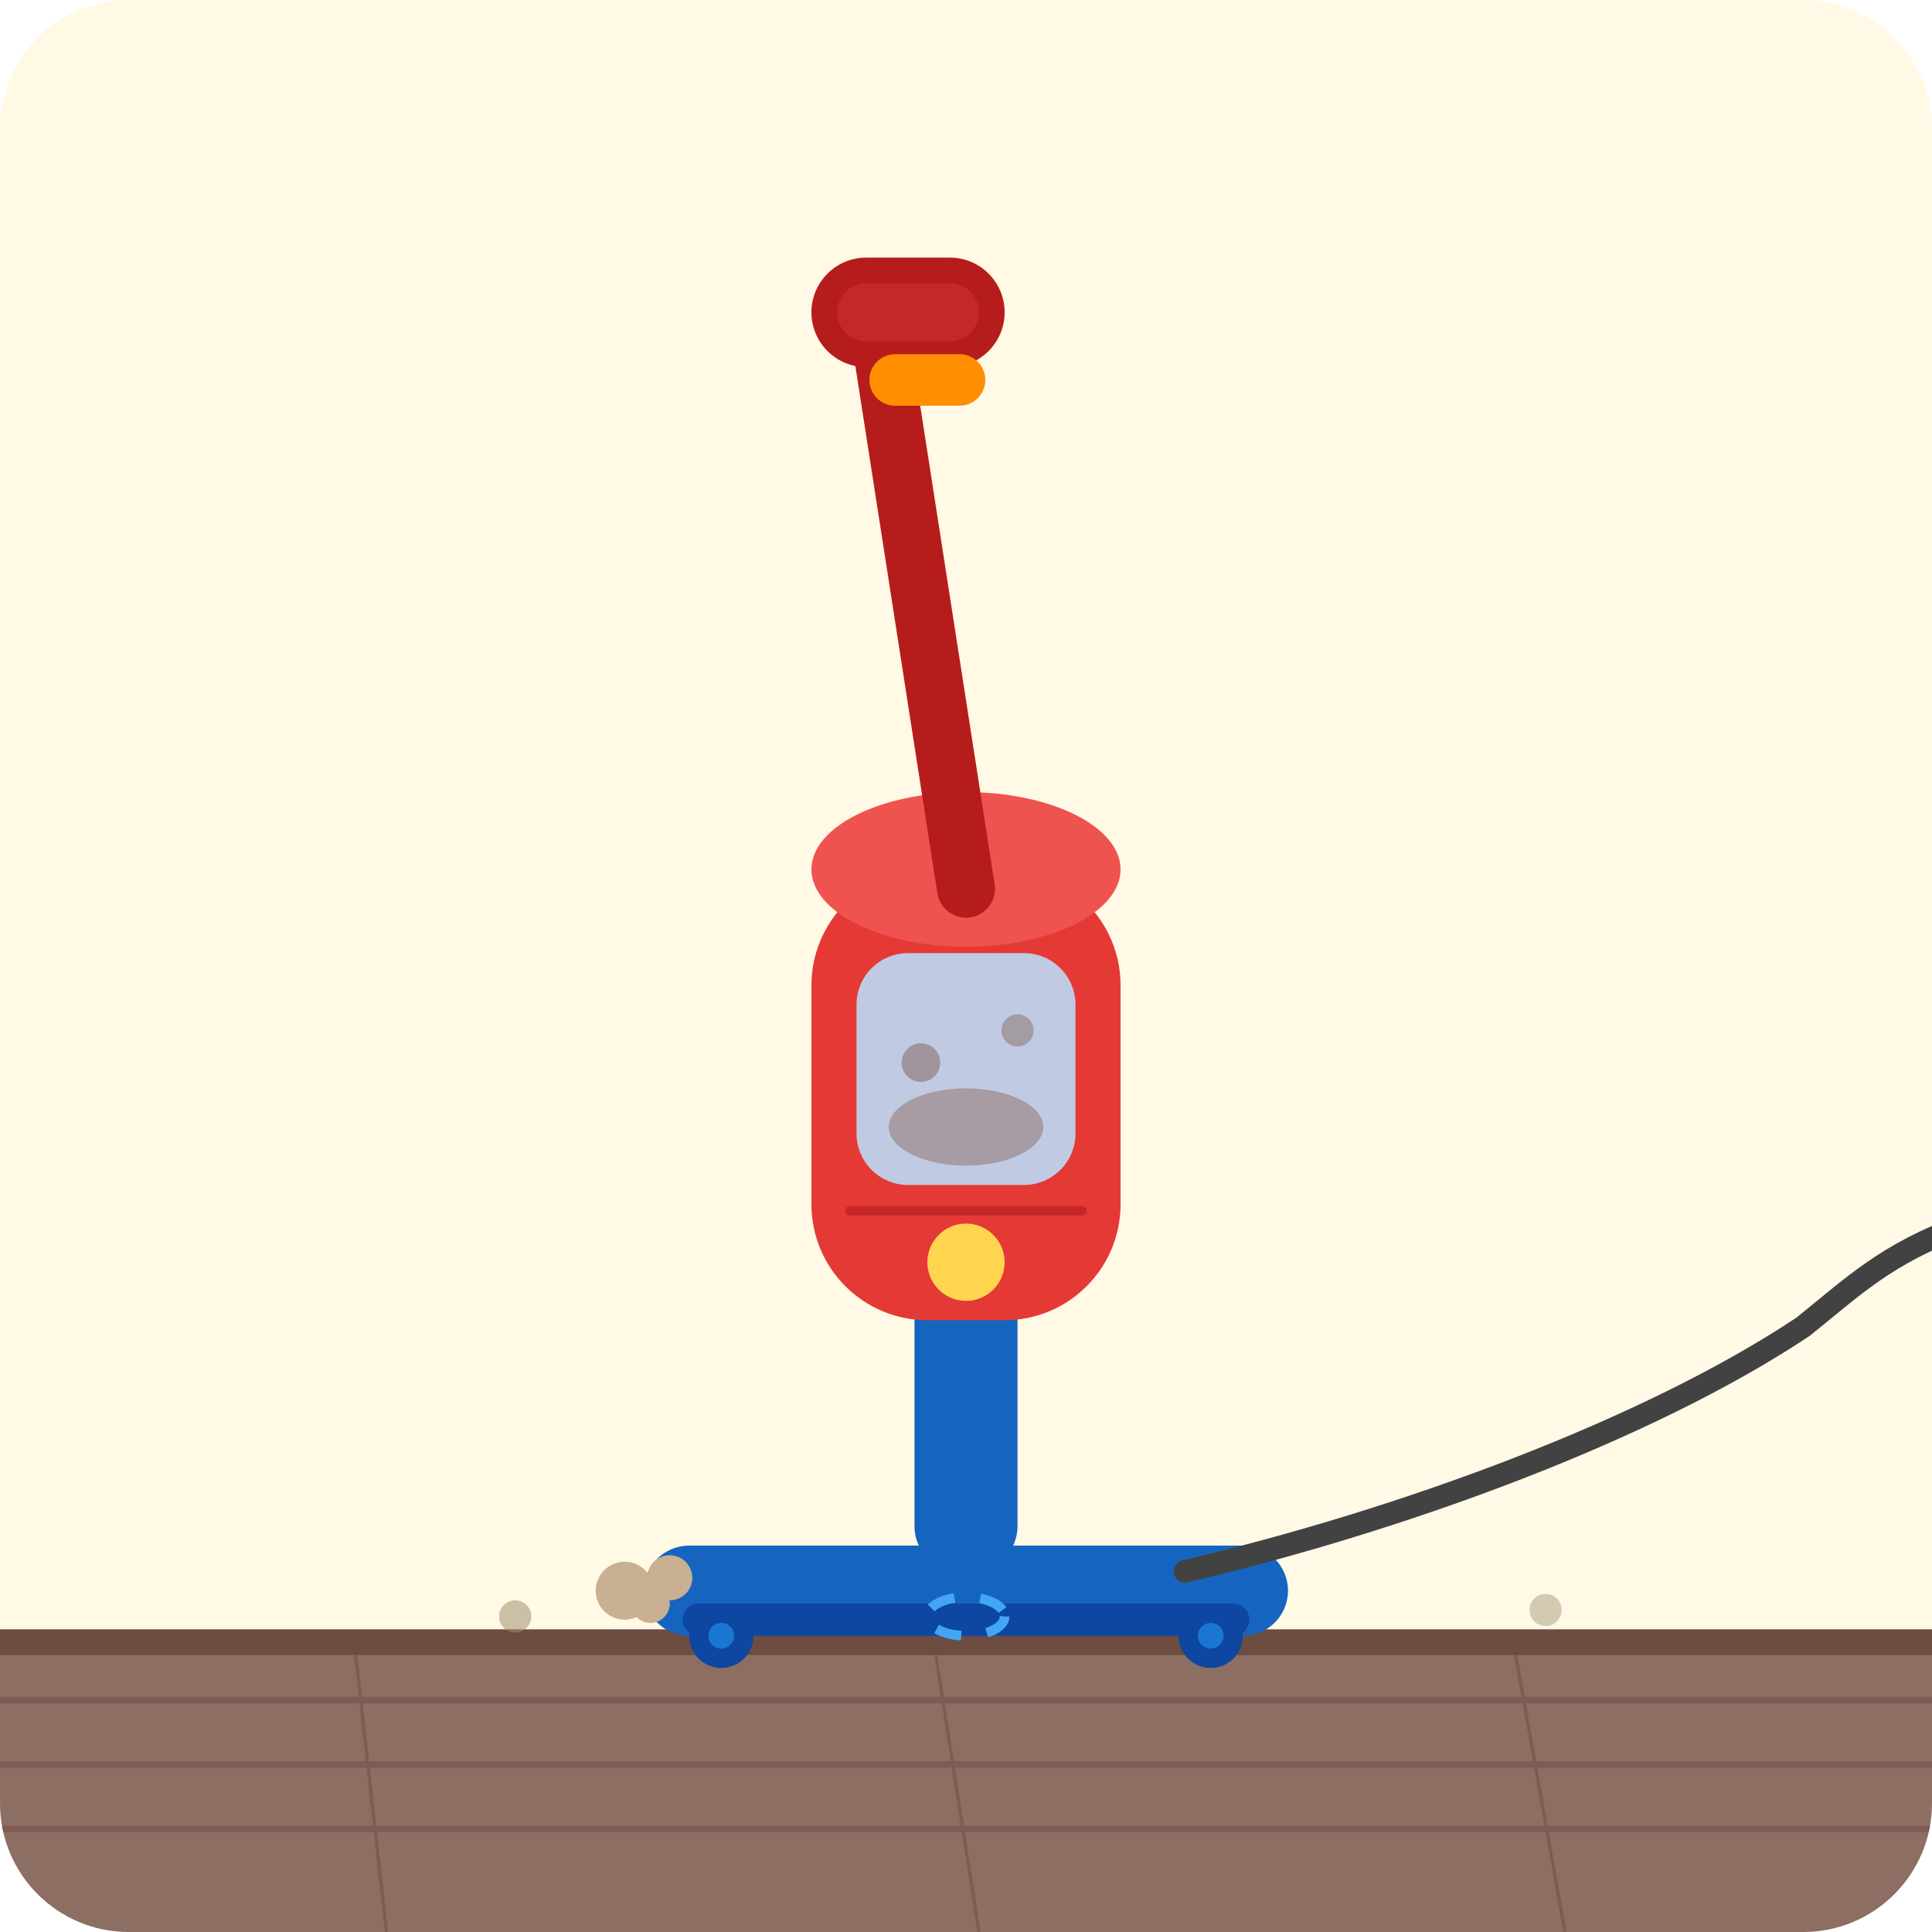
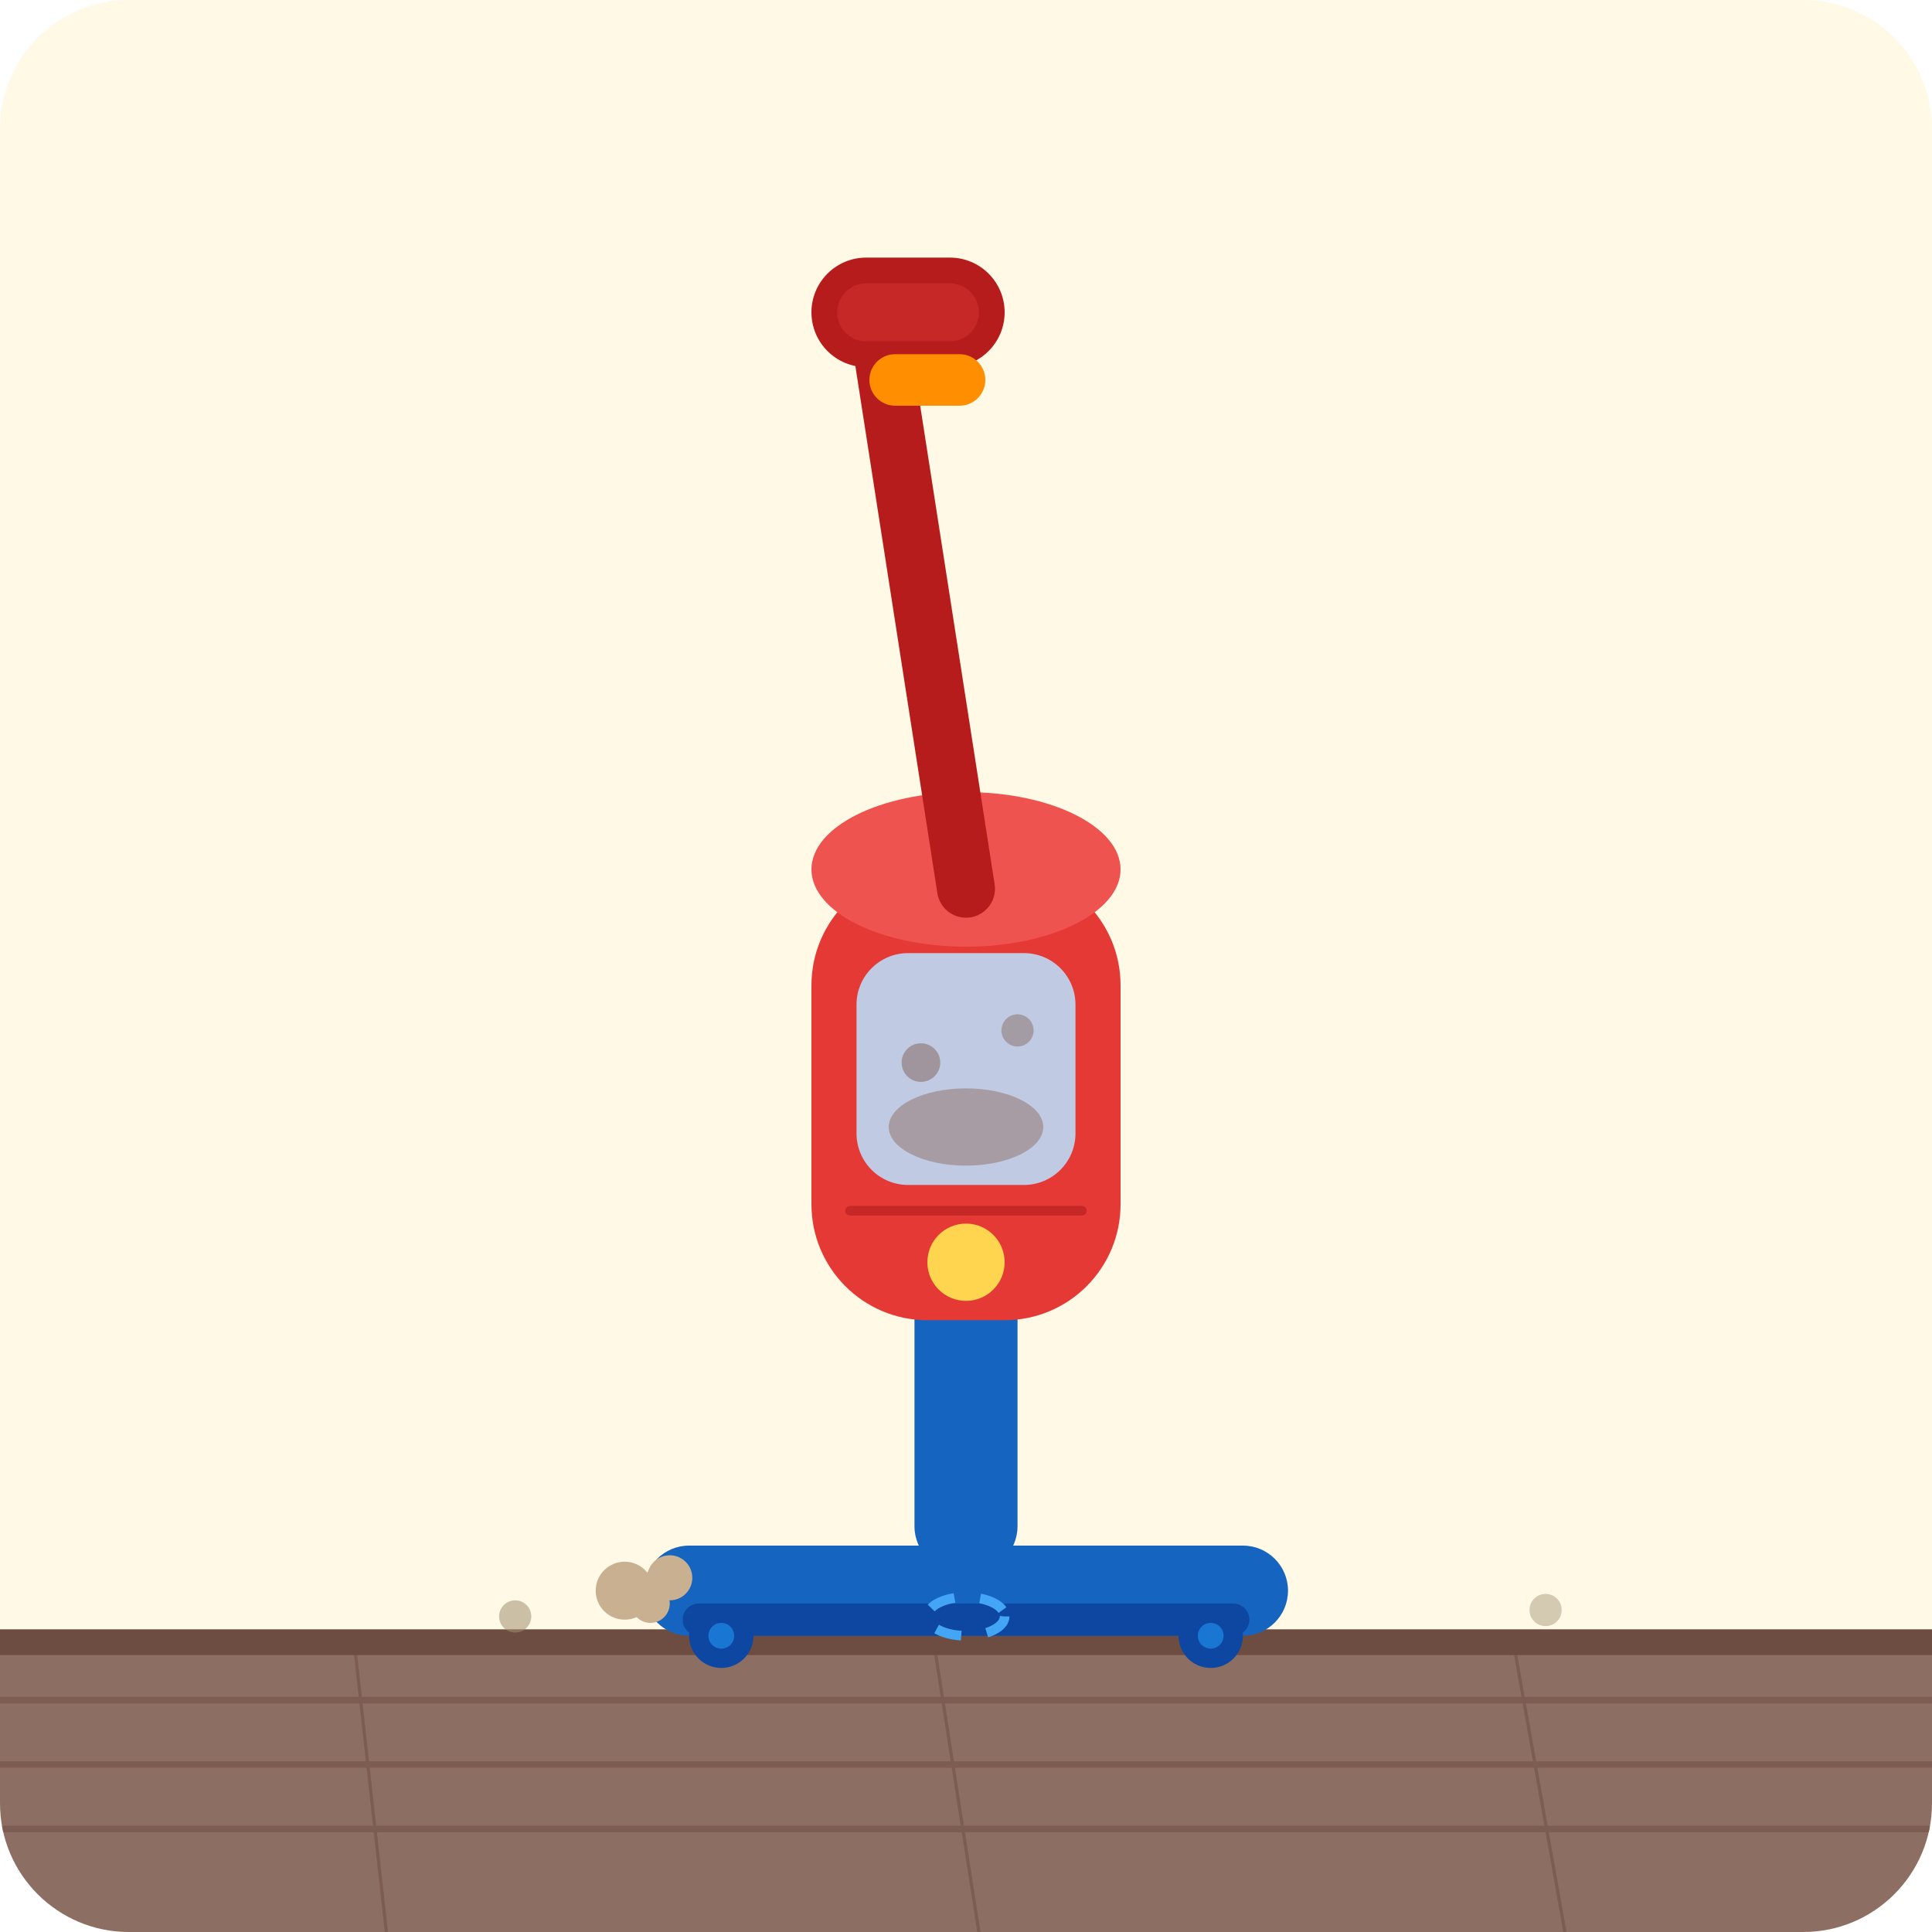
<svg xmlns="http://www.w3.org/2000/svg" width="300" height="300" viewBox="0 0 300 300">
  <defs>
    <clipPath id="frame">
      <rect width="300" height="300" rx="20" />
    </clipPath>
    <style>
      /* 掃除機が左右に行き来する（7秒ループ） */
      .vacuum-pos {
        animation: vac-move 7s ease-in-out infinite;
      }
      @keyframes vac-move {
        0%, 8%   { transform: translateX(-55px); }
        42%, 58% { transform: translateX(55px); }
        92%,100% { transform: translateX(-55px); }
      }
      /* 掃除機のランプ点滅 */
      .lamp {
        animation: lamp-blink 0.9s ease-in-out infinite alternate;
      }
      @keyframes lamp-blink {
        from { fill: #ffd54f; opacity: 1; }
        to   { fill: #fff9c4; opacity: 0.5; }
      }
      /* ホコリが舞い上がって消える */
      .dust {
        animation: dust-up 7s ease-in infinite;
      }
      .d2 { animation-delay: 2.3s; }
      .d3 { animation-delay: 4.6s; }
      @keyframes dust-up {
        0%,35%  { transform: translate(0, 0);       opacity: 0.65; }
        55%     { transform: translate(-12px,-28px); opacity: 0.3; }
        70%,100%{ transform: translate(-18px,-44px); opacity: 0; }
      }
      /* ブラシが回る（ノズル底） */
      .brush {
        transform-box: fill-box;
        transform-origin: 50% 50%;
        animation: brush-spin 0.4s linear infinite;
      }
      @keyframes brush-spin {
        from { transform: rotate(0deg); }
        to   { transform: rotate(360deg); }
      }
    </style>
  </defs>
  <g clip-path="url(#frame)">
    <rect width="300" height="300" fill="#fff9e6" />
    <rect y="255" width="300" height="45" fill="#8d6e63" />
    <line x1="0" y1="264" x2="300" y2="264" stroke="#7d5c53" stroke-width="1" />
    <line x1="0" y1="274" x2="300" y2="274" stroke="#7d5c53" stroke-width="1" />
    <line x1="0" y1="284" x2="300" y2="284" stroke="#7d5c53" stroke-width="1" />
    <line x1="55" y1="255" x2="60" y2="300" stroke="#7d5c53" stroke-width="0.5" />
    <line x1="145" y1="255" x2="152" y2="300" stroke="#7d5c53" stroke-width="0.5" />
    <line x1="235" y1="255" x2="243" y2="300" stroke="#7d5c53" stroke-width="0.5" />
    <rect y="253" width="300" height="4" fill="#6d4c41" />
    <circle cx="80" cy="251" r="2.5" fill="#a09070" opacity="0.55" />
    <circle cx="130" cy="250" r="2" fill="#a09070" opacity="0.45" />
    <circle cx="190" cy="251" r="2" fill="#a09070" opacity="0.50" />
    <circle cx="240" cy="250" r="2.5" fill="#a09070" opacity="0.45" />
    <g class="vacuum-pos">
      <rect x="100" y="240" width="100" height="14" rx="7" fill="#1565c0" />
      <rect x="106" y="249" width="88" height="5" rx="2.5" fill="#0d47a1" />
      <ellipse class="brush" cx="150" cy="251" rx="6" ry="3" fill="none" stroke="#42a5f5" stroke-width="1.5" stroke-dasharray="4 4" />
      <circle cx="112" cy="254" r="5" fill="#0d47a1" />
      <circle cx="112" cy="254" r="2" fill="#1976d2" />
      <circle cx="188" cy="254" r="5" fill="#0d47a1" />
      <circle cx="188" cy="254" r="2" fill="#1976d2" />
      <rect x="142" y="198" width="16" height="46" rx="7" fill="#1565c0" />
      <rect x="126" y="135" width="48" height="70" rx="18" fill="#e53935" />
      <ellipse cx="150" cy="135" rx="24" ry="12" fill="#ef5350" />
      <rect x="133" y="148" width="34" height="36" rx="8" fill="#bbdefb" opacity="0.88" />
      <ellipse cx="150" cy="175" rx="12" ry="6" fill="#8d6e63" opacity="0.50" />
      <circle cx="143" cy="165" r="3" fill="#795548" opacity="0.45" />
      <circle cx="158" cy="160" r="2.5" fill="#795548" opacity="0.40" />
      <circle class="lamp" cx="150" cy="196" r="6" fill="#ffd54f" />
      <line x1="132" y1="188" x2="168" y2="188" stroke="#c62828" stroke-width="1.5" stroke-linecap="round" />
      <line x1="150" y1="138" x2="136" y2="48" stroke="#b71c1c" stroke-width="9" stroke-linecap="round" />
      <rect x="126" y="40" width="30" height="17" rx="8.5" fill="#b71c1c" />
      <rect x="130" y="44" width="22" height="9" rx="4.5" fill="#c62828" />
      <rect x="135" y="55" width="18" height="8" rx="4" fill="#ff8f00" />
-       <path d="M 184,244 C 218,236 256,222 280,206 C 295,194 302,184 370,182" stroke="#424242" stroke-width="3.5" fill="none" stroke-linecap="round" />
      <circle class="dust" cx="97" cy="247" r="4.5" fill="#c8b090" />
      <circle class="dust d2" cx="104" cy="245" r="3.5" fill="#c8b090" />
      <circle class="dust d3" cx="101" cy="249" r="3" fill="#c8b090" />
    </g>
  </g>
</svg>
